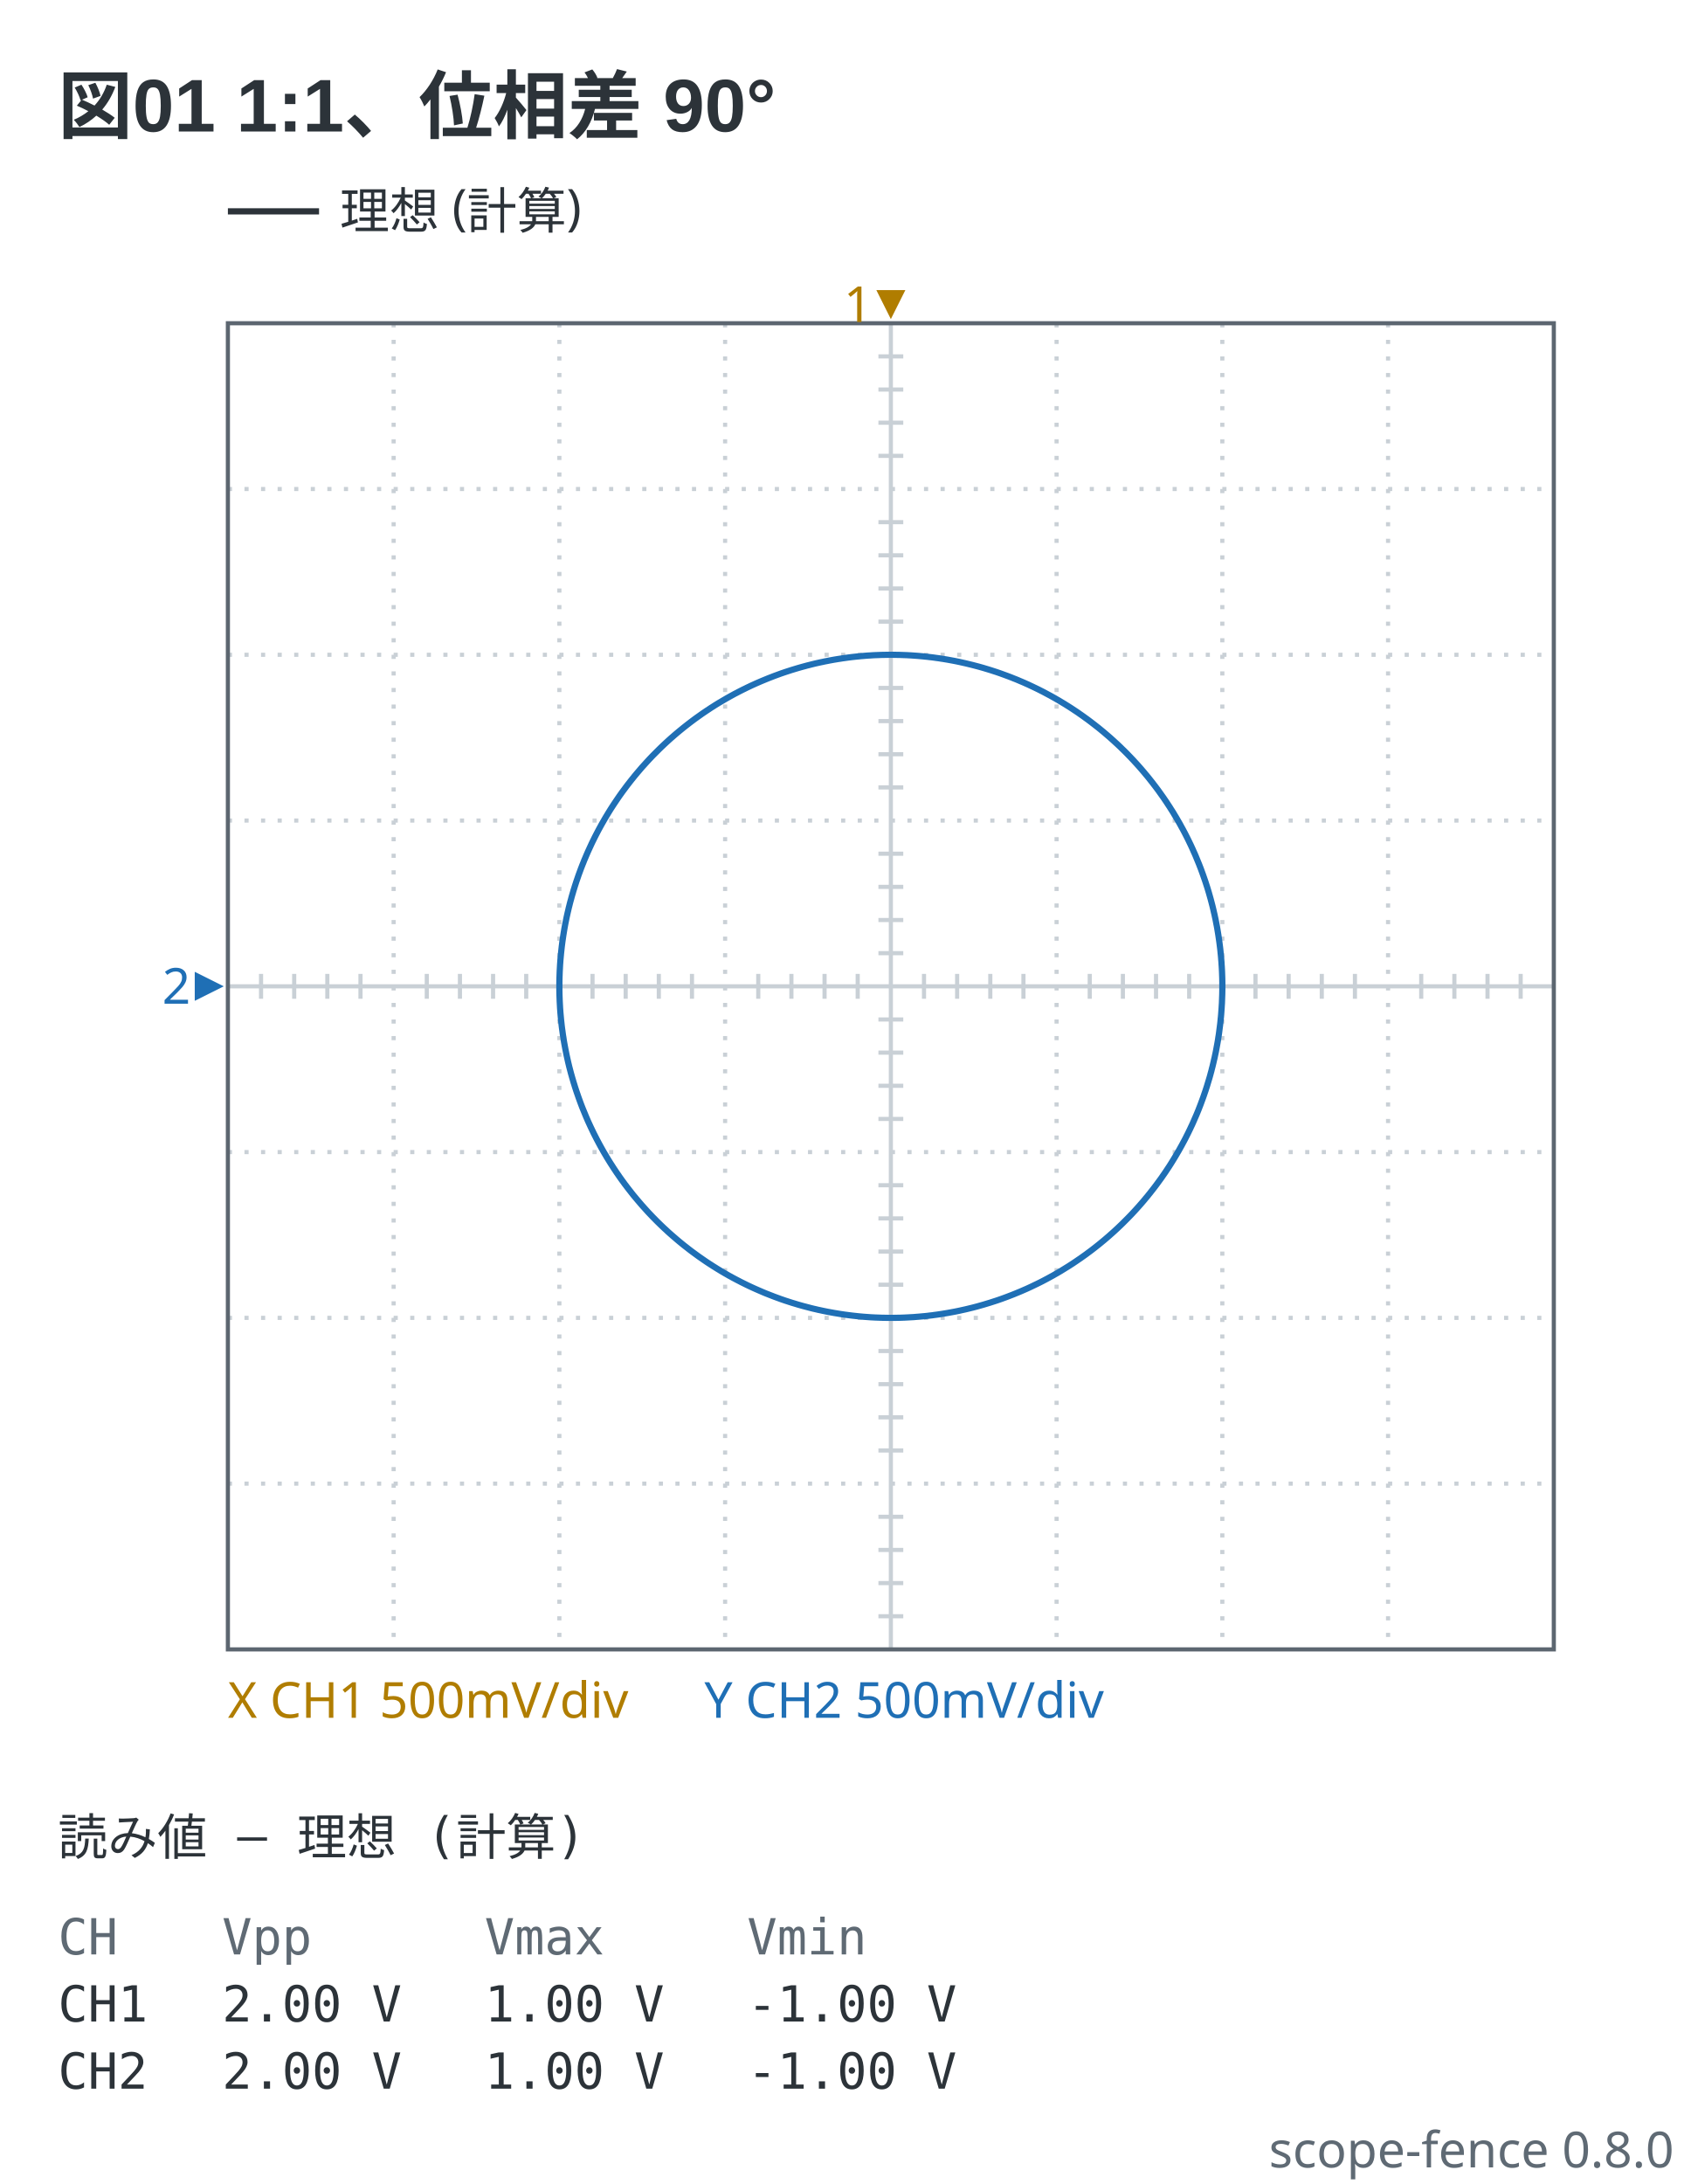
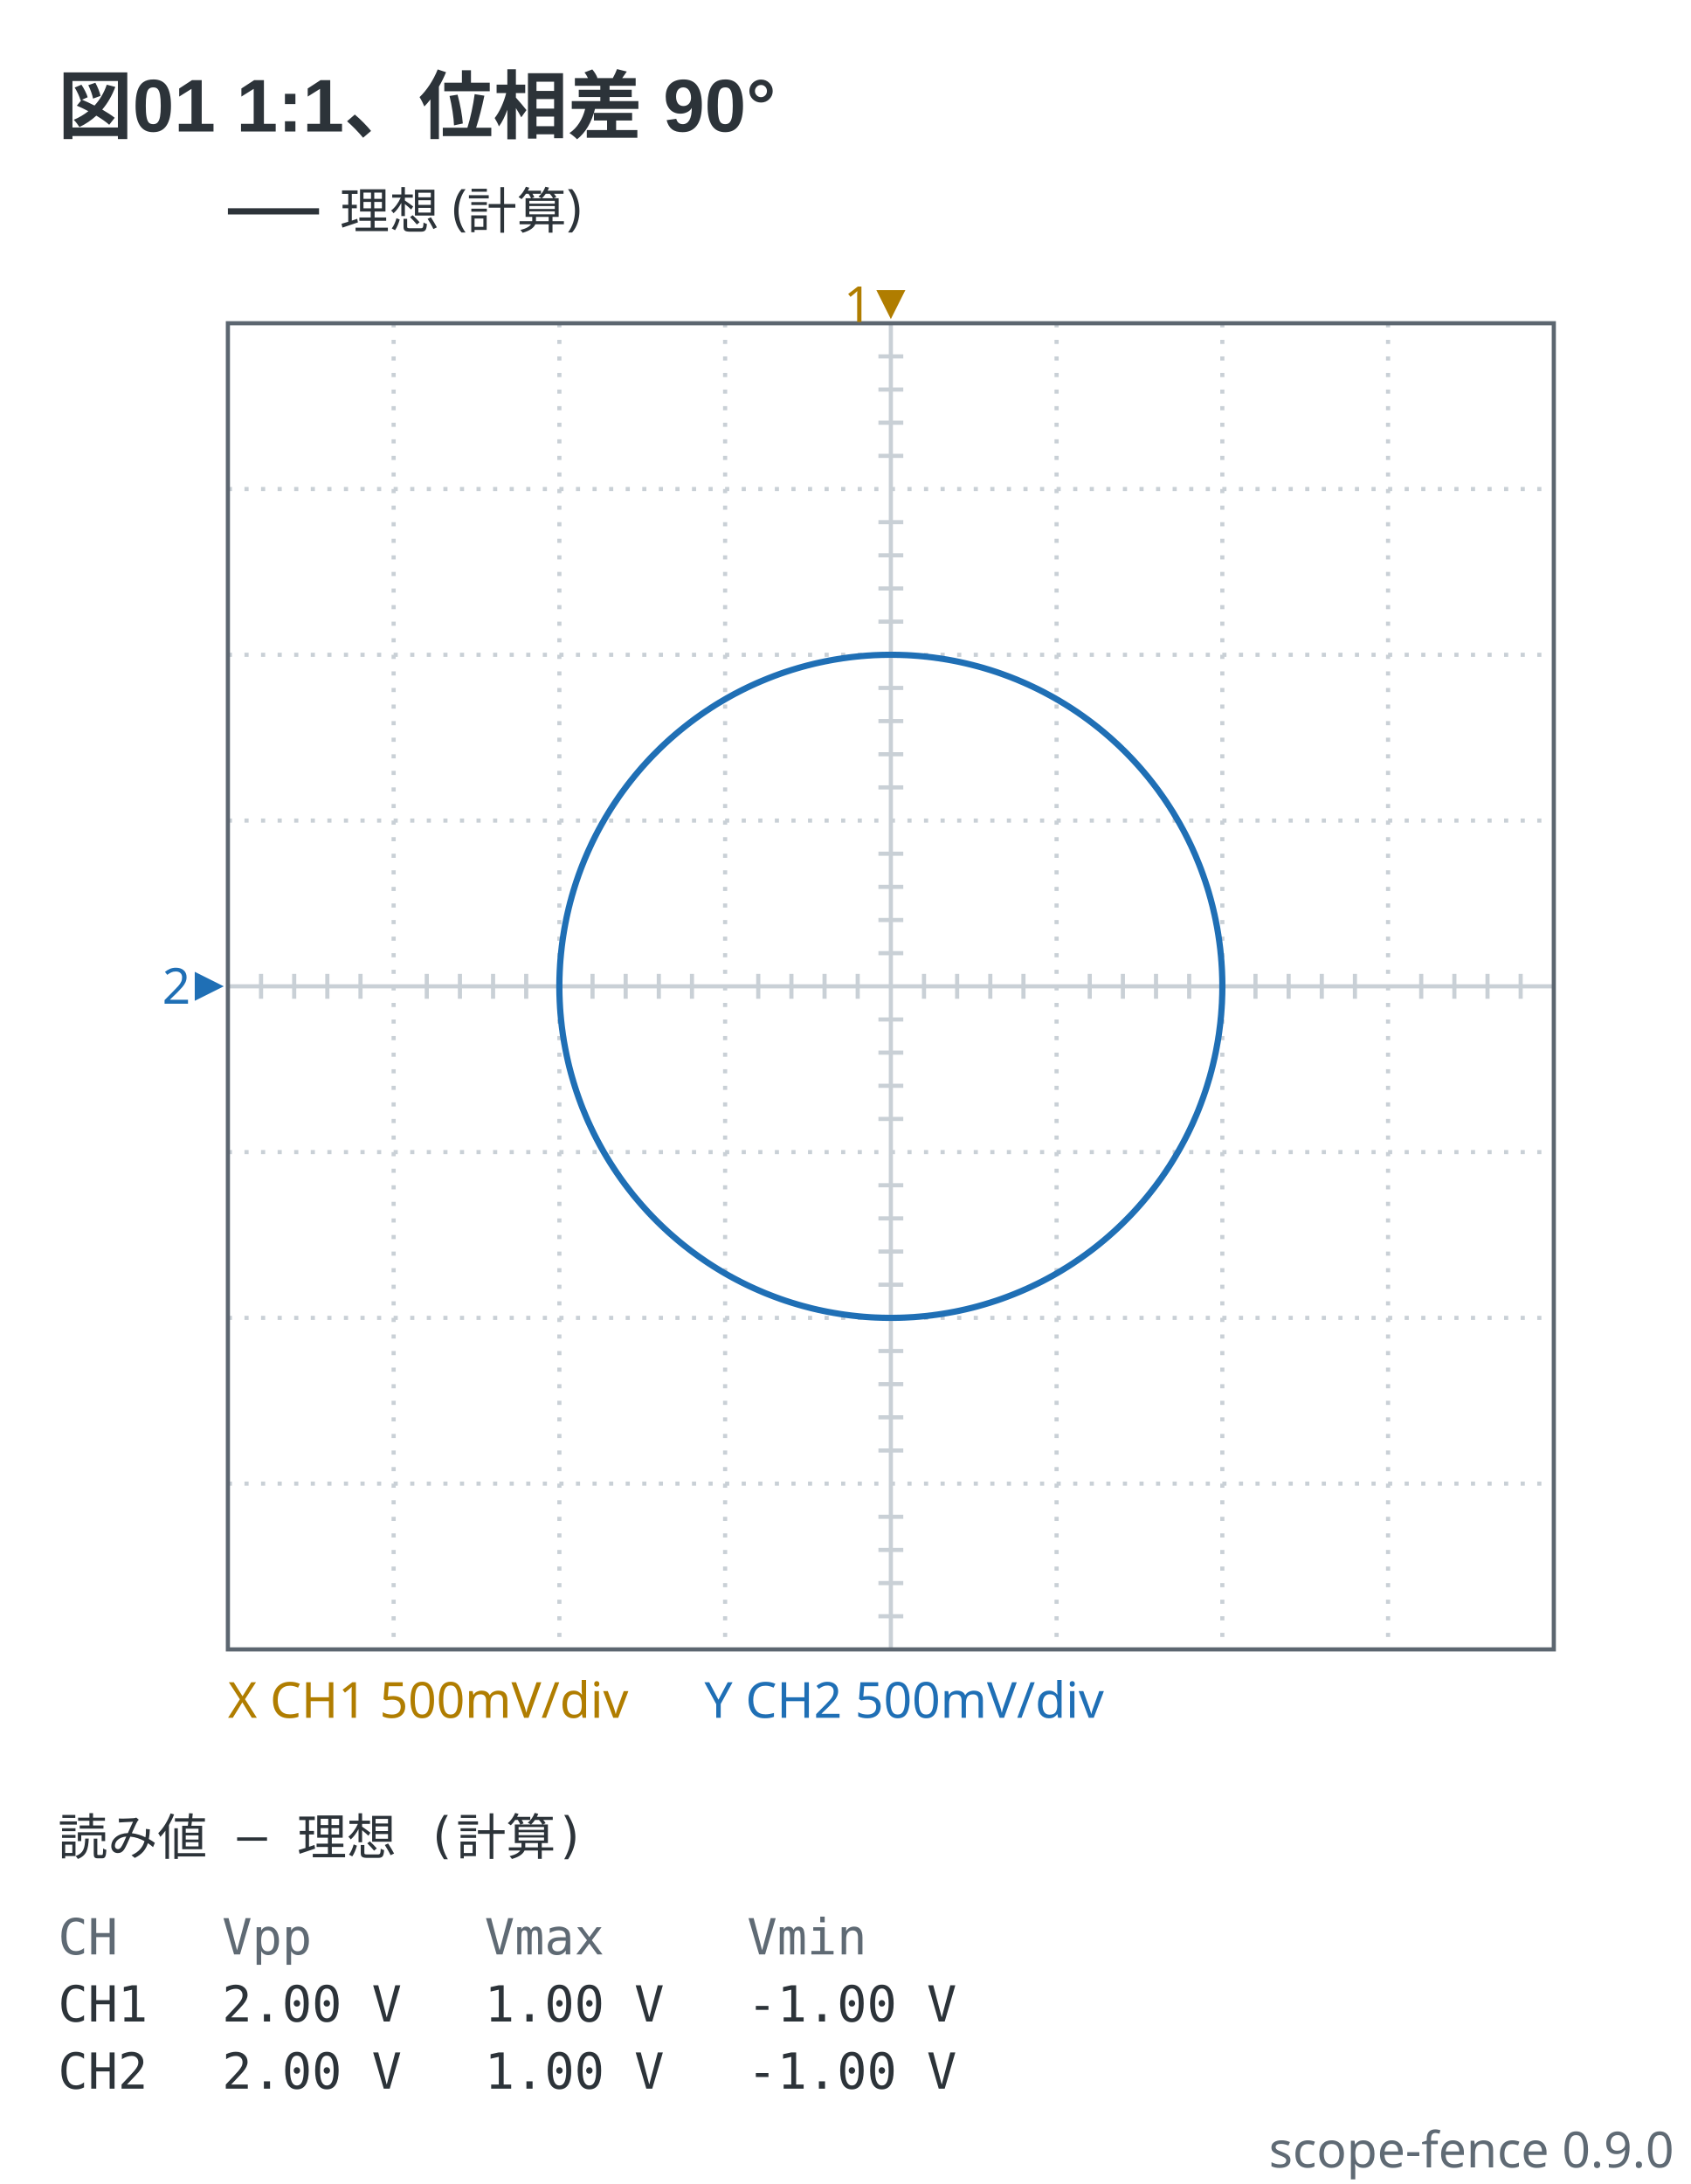
- <svg xmlns="http://www.w3.org/2000/svg" viewBox="0 0 408 527" width="408" height="527" data-scope-fence="0.8.0" role="img">
+ <svg xmlns="http://www.w3.org/2000/svg" viewBox="0 0 408 527" width="408" height="527" data-scope-fence="0.9.0" role="img">
  <text x="14" y="32" text-anchor="start" font-family="'Segoe UI', 'Helvetica Neue', Arial, 'Noto Sans', 'Hiragino Sans', 'Yu Gothic UI', 'Noto Sans CJK JP', sans-serif" fill="#2c3339" font-size="18" font-weight="600">図01 1:1、位相差 90°</text>
  <line x1="55" y1="51" x2="77" y2="51" stroke="#2c3339" stroke-width="1.5" />
  <text x="82" y="55.2" text-anchor="start" font-family="ui-sans-serif, system-ui, sans-serif" fill="#2c3339" font-size="12">理想 (計算)</text>
  <line x1="95" y1="78" x2="95" y2="398" stroke="#c9d0d6" stroke-width="1" stroke-dasharray="1 3" />
  <line x1="135" y1="78" x2="135" y2="398" stroke="#c9d0d6" stroke-width="1" stroke-dasharray="1 3" />
  <line x1="175" y1="78" x2="175" y2="398" stroke="#c9d0d6" stroke-width="1" stroke-dasharray="1 3" />
  <line x1="215" y1="78" x2="215" y2="398" stroke="#c9d0d6" stroke-width="1" />
  <line x1="255" y1="78" x2="255" y2="398" stroke="#c9d0d6" stroke-width="1" stroke-dasharray="1 3" />
  <line x1="295" y1="78" x2="295" y2="398" stroke="#c9d0d6" stroke-width="1" stroke-dasharray="1 3" />
  <line x1="335" y1="78" x2="335" y2="398" stroke="#c9d0d6" stroke-width="1" stroke-dasharray="1 3" />
  <line x1="55" y1="118" x2="375" y2="118" stroke="#c9d0d6" stroke-width="1" stroke-dasharray="1 3" />
  <line x1="55" y1="158" x2="375" y2="158" stroke="#c9d0d6" stroke-width="1" stroke-dasharray="1 3" />
  <line x1="55" y1="198" x2="375" y2="198" stroke="#c9d0d6" stroke-width="1" stroke-dasharray="1 3" />
  <line x1="55" y1="238" x2="375" y2="238" stroke="#c9d0d6" stroke-width="1" />
  <line x1="55" y1="278" x2="375" y2="278" stroke="#c9d0d6" stroke-width="1" stroke-dasharray="1 3" />
  <line x1="55" y1="318" x2="375" y2="318" stroke="#c9d0d6" stroke-width="1" stroke-dasharray="1 3" />
  <line x1="55" y1="358" x2="375" y2="358" stroke="#c9d0d6" stroke-width="1" stroke-dasharray="1 3" />
  <line x1="63" y1="235" x2="63" y2="241" stroke="#c9d0d6" stroke-width="1" />
  <line x1="71" y1="235" x2="71" y2="241" stroke="#c9d0d6" stroke-width="1" />
  <line x1="79" y1="235" x2="79" y2="241" stroke="#c9d0d6" stroke-width="1" />
  <line x1="87" y1="235" x2="87" y2="241" stroke="#c9d0d6" stroke-width="1" />
  <line x1="103" y1="235" x2="103" y2="241" stroke="#c9d0d6" stroke-width="1" />
  <line x1="111" y1="235" x2="111" y2="241" stroke="#c9d0d6" stroke-width="1" />
  <line x1="119" y1="235" x2="119" y2="241" stroke="#c9d0d6" stroke-width="1" />
  <line x1="127" y1="235" x2="127" y2="241" stroke="#c9d0d6" stroke-width="1" />
  <line x1="143" y1="235" x2="143" y2="241" stroke="#c9d0d6" stroke-width="1" />
  <line x1="151" y1="235" x2="151" y2="241" stroke="#c9d0d6" stroke-width="1" />
  <line x1="159" y1="235" x2="159" y2="241" stroke="#c9d0d6" stroke-width="1" />
  <line x1="167" y1="235" x2="167" y2="241" stroke="#c9d0d6" stroke-width="1" />
  <line x1="183" y1="235" x2="183" y2="241" stroke="#c9d0d6" stroke-width="1" />
  <line x1="191" y1="235" x2="191" y2="241" stroke="#c9d0d6" stroke-width="1" />
  <line x1="199" y1="235" x2="199" y2="241" stroke="#c9d0d6" stroke-width="1" />
  <line x1="207" y1="235" x2="207" y2="241" stroke="#c9d0d6" stroke-width="1" />
  <line x1="223" y1="235" x2="223" y2="241" stroke="#c9d0d6" stroke-width="1" />
  <line x1="231" y1="235" x2="231" y2="241" stroke="#c9d0d6" stroke-width="1" />
  <line x1="239" y1="235" x2="239" y2="241" stroke="#c9d0d6" stroke-width="1" />
  <line x1="247" y1="235" x2="247" y2="241" stroke="#c9d0d6" stroke-width="1" />
  <line x1="263" y1="235" x2="263" y2="241" stroke="#c9d0d6" stroke-width="1" />
  <line x1="271" y1="235" x2="271" y2="241" stroke="#c9d0d6" stroke-width="1" />
  <line x1="279" y1="235" x2="279" y2="241" stroke="#c9d0d6" stroke-width="1" />
  <line x1="287" y1="235" x2="287" y2="241" stroke="#c9d0d6" stroke-width="1" />
  <line x1="303" y1="235" x2="303" y2="241" stroke="#c9d0d6" stroke-width="1" />
  <line x1="311" y1="235" x2="311" y2="241" stroke="#c9d0d6" stroke-width="1" />
  <line x1="319" y1="235" x2="319" y2="241" stroke="#c9d0d6" stroke-width="1" />
  <line x1="327" y1="235" x2="327" y2="241" stroke="#c9d0d6" stroke-width="1" />
  <line x1="343" y1="235" x2="343" y2="241" stroke="#c9d0d6" stroke-width="1" />
  <line x1="351" y1="235" x2="351" y2="241" stroke="#c9d0d6" stroke-width="1" />
  <line x1="359" y1="235" x2="359" y2="241" stroke="#c9d0d6" stroke-width="1" />
  <line x1="367" y1="235" x2="367" y2="241" stroke="#c9d0d6" stroke-width="1" />
  <line x1="212" y1="86" x2="218" y2="86" stroke="#c9d0d6" stroke-width="1" />
  <line x1="212" y1="94" x2="218" y2="94" stroke="#c9d0d6" stroke-width="1" />
  <line x1="212" y1="102" x2="218" y2="102" stroke="#c9d0d6" stroke-width="1" />
  <line x1="212" y1="110" x2="218" y2="110" stroke="#c9d0d6" stroke-width="1" />
  <line x1="212" y1="126" x2="218" y2="126" stroke="#c9d0d6" stroke-width="1" />
  <line x1="212" y1="134" x2="218" y2="134" stroke="#c9d0d6" stroke-width="1" />
  <line x1="212" y1="142" x2="218" y2="142" stroke="#c9d0d6" stroke-width="1" />
  <line x1="212" y1="150" x2="218" y2="150" stroke="#c9d0d6" stroke-width="1" />
  <line x1="212" y1="166" x2="218" y2="166" stroke="#c9d0d6" stroke-width="1" />
  <line x1="212" y1="174" x2="218" y2="174" stroke="#c9d0d6" stroke-width="1" />
  <line x1="212" y1="182" x2="218" y2="182" stroke="#c9d0d6" stroke-width="1" />
  <line x1="212" y1="190" x2="218" y2="190" stroke="#c9d0d6" stroke-width="1" />
  <line x1="212" y1="206" x2="218" y2="206" stroke="#c9d0d6" stroke-width="1" />
  <line x1="212" y1="214" x2="218" y2="214" stroke="#c9d0d6" stroke-width="1" />
  <line x1="212" y1="222" x2="218" y2="222" stroke="#c9d0d6" stroke-width="1" />
  <line x1="212" y1="230" x2="218" y2="230" stroke="#c9d0d6" stroke-width="1" />
  <line x1="212" y1="246" x2="218" y2="246" stroke="#c9d0d6" stroke-width="1" />
  <line x1="212" y1="254" x2="218" y2="254" stroke="#c9d0d6" stroke-width="1" />
  <line x1="212" y1="262" x2="218" y2="262" stroke="#c9d0d6" stroke-width="1" />
  <line x1="212" y1="270" x2="218" y2="270" stroke="#c9d0d6" stroke-width="1" />
  <line x1="212" y1="286" x2="218" y2="286" stroke="#c9d0d6" stroke-width="1" />
  <line x1="212" y1="294" x2="218" y2="294" stroke="#c9d0d6" stroke-width="1" />
  <line x1="212" y1="302" x2="218" y2="302" stroke="#c9d0d6" stroke-width="1" />
  <line x1="212" y1="310" x2="218" y2="310" stroke="#c9d0d6" stroke-width="1" />
  <line x1="212" y1="326" x2="218" y2="326" stroke="#c9d0d6" stroke-width="1" />
  <line x1="212" y1="334" x2="218" y2="334" stroke="#c9d0d6" stroke-width="1" />
  <line x1="212" y1="342" x2="218" y2="342" stroke="#c9d0d6" stroke-width="1" />
  <line x1="212" y1="350" x2="218" y2="350" stroke="#c9d0d6" stroke-width="1" />
  <line x1="212" y1="366" x2="218" y2="366" stroke="#c9d0d6" stroke-width="1" />
  <line x1="212" y1="374" x2="218" y2="374" stroke="#c9d0d6" stroke-width="1" />
  <line x1="212" y1="382" x2="218" y2="382" stroke="#c9d0d6" stroke-width="1" />
  <line x1="212" y1="390" x2="218" y2="390" stroke="#c9d0d6" stroke-width="1" />
  <rect x="55" y="78" width="320" height="320" fill="none" stroke="#5c6670" stroke-width="1" />
  <polyline points="215,318 214.45,318 213.9,317.99 213.34,317.98 212.79,317.97 212.24,317.95 211.69,317.93 211.14,317.91 210.58,317.88 210.03,317.85 209.48,317.81 208.93,317.77 208.38,317.73 207.83,317.68 207.28,317.63 206.73,317.57 206.18,317.51 205.63,317.45 205.08,317.38 204.54,317.31 203.99,317.24 203.44,317.16 202.9,317.08 202.35,316.99 201.81,316.9 201.26,316.81 200.72,316.71 200.17,316.61 199.63,316.51 199.09,316.4 198.55,316.29 198.01,316.17 197.47,316.06 196.93,315.93 196.39,315.81 195.86,315.68 195.32,315.54 194.79,315.4 194.25,315.26 193.72,315.12 193.19,314.97 192.66,314.82 192.13,314.66 191.6,314.5 191.07,314.34 190.54,314.17 190.02,314 189.49,313.83 188.97,313.65 188.45,313.47 187.93,313.28 187.41,313.09 186.89,312.9 186.38,312.7 185.86,312.5 185.35,312.3 184.84,312.1 184.33,311.89 183.82,311.67 183.31,311.45 182.8,311.23 182.3,311.01 181.79,310.78 181.29,310.55 180.79,310.32 180.29,310.08 179.8,309.84 179.3,309.59 178.81,309.35 178.32,309.09 177.83,308.84 177.34,308.58 176.85,308.32 176.37,308.05 175.88,307.79 175.4,307.51 174.92,307.24 174.45,306.96 173.97,306.68 173.5,306.39 173.03,306.11 172.56,305.81 172.09,305.52 171.63,305.22 171.16,304.92 170.7,304.62 170.24,304.31 169.79,304 169.33,303.68 168.88,303.37 168.43,303.05 167.98,302.72 167.54,302.4 167.09,302.07 166.65,301.74 166.21,301.4 165.78,301.06 165.34,300.72 164.91,300.38 164.48,300.03 164.05,299.68 163.63,299.33 163.21,298.97 162.79,298.61 162.37,298.25 161.96,297.89 161.54,297.52 161.13,297.15 160.73,296.77 160.32,296.4 159.92,296.02 159.52,295.64 159.12,295.25 158.73,294.87 158.34,294.48 157.95,294.08 157.56,293.69 157.18,293.29 156.8,292.89 156.42,292.49 156.05,292.08 155.68,291.67 155.31,291.26 154.94,290.85 154.58,290.43 154.22,290.01 153.86,289.59 153.51,289.17 153.15,288.74 152.8,288.32 152.46,287.89 152.12,287.45 151.78,287.02 151.44,286.58 151.11,286.14 150.77,285.7 150.45,285.25 150.12,284.81 149.8,284.36 149.48,283.91 149.17,283.45 148.85,283 148.55,282.54 148.24,282.08 147.94,281.62 147.64,281.15 147.34,280.69 147.05,280.22 146.76,279.75 146.47,279.28 146.19,278.8 145.91,278.33 145.63,277.85 145.36,277.37 145.09,276.89 144.82,276.4 144.56,275.92 144.3,275.43 144.04,274.94 143.79,274.45 143.54,273.96 143.29,273.47 143.05,272.97 142.81,272.47 142.57,271.97 142.34,271.47 142.11,270.97 141.88,270.47 141.66,269.96 141.44,269.45 141.23,268.94 141.02,268.43 140.81,267.92 140.6,267.41 140.4,266.9 140.2,266.38 140.01,265.86 139.82,265.34 139.63,264.82 139.45,264.3 139.27,263.78 139.09,263.26 138.92,262.73 138.75,262.21 138.59,261.68 138.42,261.15 138.27,260.62 138.11,260.09 137.96,259.56 137.81,259.03 137.67,258.5 137.53,257.96 137.39,257.43 137.26,256.89 137.13,256.35 137.01,255.81 136.89,255.28 136.77,254.74 136.66,254.2 136.55,253.65 136.44,253.11 136.34,252.57 136.24,252.03 136.14,251.48 136.05,250.94 135.97,250.39 135.88,249.85 135.8,249.3 135.73,248.75 135.65,248.21 135.58,247.66 135.52,247.11 135.46,246.56 135.4,246.01 135.35,245.46 135.3,244.91 135.25,244.36 135.21,243.81 135.17,243.26 135.14,242.71 135.11,242.16 135.08,241.6 135.06,241.05 135.04,240.5 135.02,239.95 135.01,239.4 135,238.84 135,238.29 135,237.74 135,237.19 135.01,236.63 135.02,236.08 135.04,235.53 135.06,234.98 135.08,234.43 135.11,233.87 135.14,233.32 135.17,232.77 135.21,232.22 135.25,231.67 135.3,231.12 135.35,230.57 135.4,230.02 135.46,229.47 135.52,228.92 135.58,228.37 135.65,227.83 135.72,227.28 135.8,226.73 135.88,226.18 135.96,225.64 136.05,225.09 136.14,224.55 136.23,224 136.33,223.46 136.43,222.92 136.54,222.38 136.65,221.83 136.76,221.29 136.88,220.75 137,220.22 137.13,219.68 137.25,219.14 137.39,218.6 137.52,218.07 137.66,217.53 137.81,217 137.95,216.47 138.1,215.94 138.26,215.41 138.41,214.88 138.58,214.35 138.74,213.82 138.91,213.3 139.08,212.77 139.26,212.25 139.44,211.73 139.62,211.2 139.81,210.68 140,210.17 140.19,209.65 140.39,209.13 140.59,208.62 140.8,208.11 141,207.59 141.22,207.08 141.43,206.58 141.65,206.07 141.87,205.56 142.1,205.06 142.33,204.56 142.56,204.06 142.79,203.56 143.03,203.06 143.28,202.56 143.52,202.07 143.77,201.58 144.03,201.08 144.28,200.6 144.54,200.11 144.81,199.62 145.07,199.14 145.34,198.66 145.62,198.18 145.89,197.7 146.17,197.22 146.46,196.75 146.74,196.28 147.03,195.81 147.32,195.34 147.62,194.87 147.92,194.41 148.22,193.95 148.53,193.49 148.84,193.03 149.15,192.57 149.46,192.12 149.78,191.67 150.1,191.22 150.43,190.77 150.76,190.33 151.09,189.88 151.42,189.44 151.76,189.01 152.1,188.57 152.44,188.14 152.79,187.71 153.13,187.28 153.49,186.85 153.84,186.43 154.2,186.01 154.56,185.59 154.92,185.17 155.29,184.76 155.66,184.35 156.03,183.94 156.4,183.54 156.78,183.13 157.16,182.73 157.54,182.33 157.93,181.94 158.32,181.55 158.71,181.16 159.1,180.77 159.5,180.38 159.9,180 160.3,179.62 160.7,179.25 161.11,178.87 161.52,178.5 161.93,178.13 162.35,177.77 162.76,177.41 163.18,177.05 163.61,176.69 164.03,176.34 164.46,175.99 164.89,175.64 165.32,175.3 165.75,174.96 166.19,174.62 166.63,174.28 167.07,173.95 167.51,173.62 167.96,173.29 168.41,172.97 168.86,172.65 169.31,172.33 169.76,172.02 170.22,171.71 170.68,171.4 171.14,171.1 171.6,170.79 172.07,170.5 172.53,170.2 173,169.91 173.47,169.62 173.95,169.34 174.42,169.06 174.9,168.78 175.38,168.5 175.86,168.23 176.34,167.96 176.82,167.7 177.31,167.43 177.8,167.18 178.29,166.92 178.78,166.67 179.27,166.42 179.77,166.18 180.27,165.93 180.76,165.7 181.26,165.46 181.77,165.23 182.27,165 182.77,164.78 183.28,164.56 183.79,164.34 184.3,164.13 184.81,163.92 185.32,163.71 185.83,163.51 186.35,163.31 186.86,163.11 187.38,162.92 187.9,162.73 188.42,162.54 188.94,162.36 189.47,162.18 189.99,162.01 190.52,161.84 191.04,161.67 191.57,161.51 192.1,161.35 192.63,161.19 193.16,161.04 193.69,160.89 194.22,160.75 194.76,160.6 195.29,160.47 195.83,160.33 196.36,160.2 196.9,160.07 197.44,159.95 197.98,159.83 198.52,159.72 199.06,159.6 199.6,159.5 200.14,159.39 200.69,159.29 201.23,159.19 201.78,159.1 202.32,159.01 202.87,158.93 203.41,158.84 203.96,158.77 204.51,158.69 205.05,158.62 205.6,158.55 206.15,158.49 206.7,158.43 207.25,158.38 207.8,158.32 208.35,158.28 208.9,158.23 209.45,158.19 210,158.16 210.55,158.12 211.1,158.09 211.66,158.07 212.21,158.05 212.76,158.03 213.31,158.02 213.86,158.01 214.42,158 214.97,158 215.52,158 216.07,158.01 216.63,158.02 217.18,158.03 217.73,158.05 218.28,158.07 218.83,158.09 219.39,158.12 219.94,158.15 220.49,158.19 221.04,158.23 221.59,158.27 222.14,158.32 222.69,158.37 223.24,158.43 223.79,158.48 224.34,158.55 224.89,158.61 225.43,158.68 225.98,158.76 226.53,158.83 227.07,158.92 227.62,159 228.16,159.09 228.71,159.18 229.25,159.28 229.8,159.38 230.34,159.48 230.88,159.59 231.42,159.7 231.96,159.82 232.5,159.94 233.04,160.06 233.58,160.19 234.11,160.32 234.65,160.45 235.18,160.59 235.72,160.73 236.25,160.87 236.78,161.02 237.31,161.17 237.84,161.33 238.37,161.49 238.9,161.65 239.43,161.82 239.95,161.99 240.48,162.16 241,162.34 241.52,162.52 242.04,162.71 242.56,162.9 243.08,163.09 243.59,163.28 244.11,163.48 244.62,163.69 245.14,163.89 245.65,164.1 246.16,164.32 246.66,164.53 247.17,164.75 247.68,164.98 248.18,165.2 248.68,165.44 249.18,165.67 249.68,165.91 250.18,166.15 250.67,166.39 251.16,166.64 251.66,166.89 252.15,167.15 252.63,167.41 253.12,167.67 253.61,167.93 254.09,168.2 254.57,168.47 255.05,168.75 255.53,169.02 256,169.31 256.47,169.59 256.95,169.88 257.41,170.17 257.88,170.46 258.35,170.76 258.81,171.06 259.27,171.37 259.73,171.67 260.19,171.98 260.64,172.3 261.09,172.61 261.54,172.93 261.99,173.26 262.44,173.58 262.88,173.91 263.32,174.24 263.76,174.58 264.2,174.92 264.63,175.26 265.07,175.6 265.5,175.95 265.92,176.3 266.35,176.65 266.77,177.01 267.19,177.37 267.61,177.73 268.02,178.09 268.43,178.46 268.84,178.83 269.25,179.21 269.66,179.58 270.06,179.96 270.46,180.34 270.85,180.73 271.25,181.11 271.64,181.5 272.03,181.89 272.41,182.29 272.8,182.69 273.18,183.09 273.56,183.49 273.93,183.9 274.3,184.3 274.67,184.71 275.04,185.13 275.4,185.54 275.76,185.96 276.12,186.38 276.47,186.81 276.83,187.23 277.18,187.66 277.52,188.09 277.86,188.52 278.21,188.96 278.54,189.4 278.88,189.84 279.21,190.28 279.54,190.72 279.86,191.17 280.18,191.62 280.5,192.07 280.82,192.52 281.13,192.98 281.44,193.43 281.74,193.89 282.05,194.36 282.35,194.82 282.64,195.29 282.94,195.75 283.23,196.22 283.51,196.7 283.8,197.17 284.08,197.65 284.35,198.12 284.63,198.6 284.9,199.09 285.16,199.57 285.43,200.05 285.69,200.54 285.95,201.03 286.2,201.52 286.45,202.01 286.7,202.51 286.94,203 287.18,203.5 287.42,204 287.65,204.5 287.88,205 288.1,205.51 288.33,206.01 288.55,206.52 288.76,207.03 288.97,207.54 289.18,208.05 289.39,208.56 289.59,209.08 289.79,209.59 289.98,210.11 290.17,210.63 290.36,211.15 290.54,211.67 290.72,212.19 290.9,212.71 291.07,213.24 291.24,213.76 291.41,214.29 291.57,214.82 291.73,215.35 291.88,215.88 292.03,216.41 292.18,216.94 292.32,217.47 292.46,218.01 292.6,218.54 292.73,219.08 292.86,219.62 292.98,220.16 293.11,220.69 293.22,221.23 293.34,221.77 293.45,222.32 293.55,222.86 293.66,223.4 293.76,223.94 293.85,224.49 293.94,225.03 294.03,225.58 294.11,226.12 294.19,226.67 294.27,227.22 294.34,227.76 294.41,228.31 294.48,228.86 294.54,229.41 294.59,229.96 294.65,230.51 294.7,231.06 294.74,231.61 294.79,232.16 294.82,232.71 294.86,233.26 294.89,233.81 294.92,234.37 294.94,234.92 294.96,235.47 294.98,236.02 294.99,236.57 295,237.13 295,237.68 295,238.23 295,238.78 294.99,239.33 294.98,239.89 294.96,240.44 294.94,240.99 294.92,241.54 294.9,242.09 294.86,242.65 294.83,243.2 294.79,243.75 294.75,244.3 294.71,244.85 294.66,245.4 294.6,245.95 294.55,246.5 294.49,247.05 294.42,247.6 294.35,248.14 294.28,248.69 294.21,249.24 294.13,249.79 294.04,250.33 293.96,250.88 293.87,251.42 293.77,251.97 293.67,252.51 293.57,253.05 293.47,253.59 293.36,254.14 293.24,254.68 293.13,255.22 293,255.75 292.88,256.29 292.75,256.83 292.62,257.37 292.48,257.9 292.35,258.44 292.2,258.97 292.06,259.5 291.91,260.03 291.75,260.56 291.59,261.09 291.43,261.62 291.27,262.15 291.1,262.67 290.93,263.2 290.75,263.72 290.57,264.25 290.39,264.77 290.2,265.29 290.01,265.8 289.82,266.32 289.62,266.84 289.42,267.35 289.22,267.87 289.01,268.38 288.8,268.89 288.58,269.4 288.36,269.9 288.14,270.41 287.92,270.91 287.69,271.42 287.45,271.92 287.22,272.42 286.98,272.91 286.74,273.41 286.49,273.9 286.24,274.4 285.99,274.89 285.73,275.38 285.47,275.86 285.21,276.35 284.94,276.83 284.67,277.32 284.4,277.8 284.12,278.27 283.84,278.75 283.56,279.22 283.27,279.7 282.98,280.17 282.69,280.64 282.4,281.1 282.1,281.57 281.79,282.03 281.49,282.49 281.18,282.95 280.87,283.4 280.55,283.86 280.24,284.31 279.91,284.76 279.59,285.2 279.26,285.65 278.93,286.09 278.6,286.53 278.26,286.97 277.92,287.4 277.58,287.84 277.23,288.27 276.89,288.7 276.53,289.12 276.18,289.55 275.82,289.97 275.46,290.39 275.1,290.8 274.73,291.22 274.36,291.63 273.99,292.04 273.62,292.44 273.24,292.85 272.86,293.25 272.48,293.64 272.09,294.04 271.7,294.43 271.31,294.82 270.92,295.21 270.52,295.6 270.12,295.98 269.72,296.36 269.32,296.73 268.91,297.11 268.5,297.48 268.09,297.84 267.68,298.21 267.26,298.57 266.84,298.93 266.42,299.29 265.99,299.64 265.57,299.99 265.14,300.34 264.71,300.68 264.27,301.03 263.84,301.36 263.4,301.7 262.96,302.03 262.51,302.36 262.07,302.69 261.62,303.01 261.17,303.33 260.72,303.65 260.26,303.96 259.81,304.27 259.35,304.58 258.89,304.89 258.42,305.19 257.96,305.49 257.49,305.78 257.02,306.07 256.55,306.36 256.08,306.65 255.61,306.93 255.13,307.21 254.65,307.48 254.17,307.76 253.69,308.02 253.2,308.29 252.72,308.55 252.23,308.81 251.74,309.07 251.25,309.32 250.75,309.57 250.26,309.81 249.76,310.05 249.26,310.29 248.76,310.53 248.26,310.76 247.76,310.99 247.25,311.21 246.75,311.43 246.24,311.65 245.73,311.86 245.22,312.07 244.71,312.28 244.2,312.48 243.68,312.68 243.16,312.88 242.65,313.07 242.13,313.26 241.61,313.45 241.09,313.63 240.56,313.81 240.04,313.98 239.51,314.15 238.99,314.32 238.46,314.48 237.93,314.64 237.4,314.8 236.87,314.95 236.34,315.1 235.81,315.25 235.27,315.39 234.74,315.53 234.2,315.66 233.67,315.79 233.13,315.92 232.59,316.04 232.05,316.16 231.51,316.28 230.97,316.39 230.43,316.5 229.89,316.6 229.34,316.7 228.8,316.8 228.26,316.89 227.71,316.98 227.16,317.07 226.62,317.15 226.07,317.23 225.52,317.3 224.98,317.38 224.43,317.44 223.88,317.51 223.33,317.57 222.78,317.62 222.23,317.67 221.68,317.72 221.13,317.76 220.58,317.81 220.03,317.84 219.48,317.87 218.93,317.9 218.37,317.93 217.82,317.95 217.27,317.97 216.72,317.98 216.17,317.99 215.61,318 215.06,318 215,318" fill="none" stroke="#1f6fb5" stroke-width="1.5" stroke-linejoin="round" data-channel="xy" />
  <polygon points="47,234.5 54,238 47,241.5" fill="#1f6fb5" />
  <text x="46" y="242.2" text-anchor="end" font-family="ui-sans-serif, system-ui, sans-serif" fill="#1f6fb5" font-size="12">2</text>
  <polygon points="211.5,70 218.5,70 215,77" fill="#b07d00" />
  <text x="210.5" y="77.7" text-anchor="end" font-family="ui-sans-serif, system-ui, sans-serif" fill="#b07d00" font-size="12">1</text>
  <text x="55" y="414.5" text-anchor="start" font-family="ui-sans-serif, system-ui, sans-serif" fill="#b07d00" font-size="12">X CH1 500mV/div</text>
  <text x="170" y="414.5" text-anchor="start" font-family="ui-sans-serif, system-ui, sans-serif" fill="#1f6fb5" font-size="12">Y CH2 500mV/div</text>
  <text x="14" y="447.6" text-anchor="start" font-family="ui-monospace, 'DejaVu Sans Mono', 'Noto Sans Mono CJK JP', monospace" fill="#2c3339" font-size="12" xml:space="preserve">読み値 — 理想 (計算)</text>
  <text x="14" y="471.6" text-anchor="start" font-family="ui-monospace, 'DejaVu Sans Mono', 'Noto Sans Mono CJK JP', monospace" fill="#5f6a74" font-size="12" xml:space="preserve">CH</text>
  <text x="53.6" y="471.6" text-anchor="start" font-family="ui-monospace, 'DejaVu Sans Mono', 'Noto Sans Mono CJK JP', monospace" fill="#5f6a74" font-size="12" xml:space="preserve">Vpp</text>
  <text x="116.96" y="471.6" text-anchor="start" font-family="ui-monospace, 'DejaVu Sans Mono', 'Noto Sans Mono CJK JP', monospace" fill="#5f6a74" font-size="12" xml:space="preserve">Vmax</text>
  <text x="180.32" y="471.6" text-anchor="start" font-family="ui-monospace, 'DejaVu Sans Mono', 'Noto Sans Mono CJK JP', monospace" fill="#5f6a74" font-size="12" xml:space="preserve">Vmin</text>
  <text x="14" y="487.8" text-anchor="start" font-family="ui-monospace, 'DejaVu Sans Mono', 'Noto Sans Mono CJK JP', monospace" fill="#2c3339" font-size="12" xml:space="preserve">CH1</text>
  <text x="53.6" y="487.8" text-anchor="start" font-family="ui-monospace, 'DejaVu Sans Mono', 'Noto Sans Mono CJK JP', monospace" fill="#2c3339" font-size="12" xml:space="preserve">2.00 V</text>
  <text x="116.96" y="487.8" text-anchor="start" font-family="ui-monospace, 'DejaVu Sans Mono', 'Noto Sans Mono CJK JP', monospace" fill="#2c3339" font-size="12" xml:space="preserve">1.00 V</text>
  <text x="180.32" y="487.8" text-anchor="start" font-family="ui-monospace, 'DejaVu Sans Mono', 'Noto Sans Mono CJK JP', monospace" fill="#2c3339" font-size="12" xml:space="preserve">-1.00 V</text>
  <text x="14" y="504" text-anchor="start" font-family="ui-monospace, 'DejaVu Sans Mono', 'Noto Sans Mono CJK JP', monospace" fill="#2c3339" font-size="12" xml:space="preserve">CH2</text>
  <text x="53.6" y="504" text-anchor="start" font-family="ui-monospace, 'DejaVu Sans Mono', 'Noto Sans Mono CJK JP', monospace" fill="#2c3339" font-size="12" xml:space="preserve">2.00 V</text>
  <text x="116.96" y="504" text-anchor="start" font-family="ui-monospace, 'DejaVu Sans Mono', 'Noto Sans Mono CJK JP', monospace" fill="#2c3339" font-size="12" xml:space="preserve">1.00 V</text>
  <text x="180.32" y="504" text-anchor="start" font-family="ui-monospace, 'DejaVu Sans Mono', 'Noto Sans Mono CJK JP', monospace" fill="#2c3339" font-size="12" xml:space="preserve">-1.00 V</text>
-   <text x="404" y="523" text-anchor="end" font-family="ui-sans-serif, system-ui, sans-serif" fill="#5f6a74" font-size="12">scope-fence 0.8.0</text>
+   <text x="404" y="523" text-anchor="end" font-family="ui-sans-serif, system-ui, sans-serif" fill="#5f6a74" font-size="12">scope-fence 0.9.0</text>
</svg>
